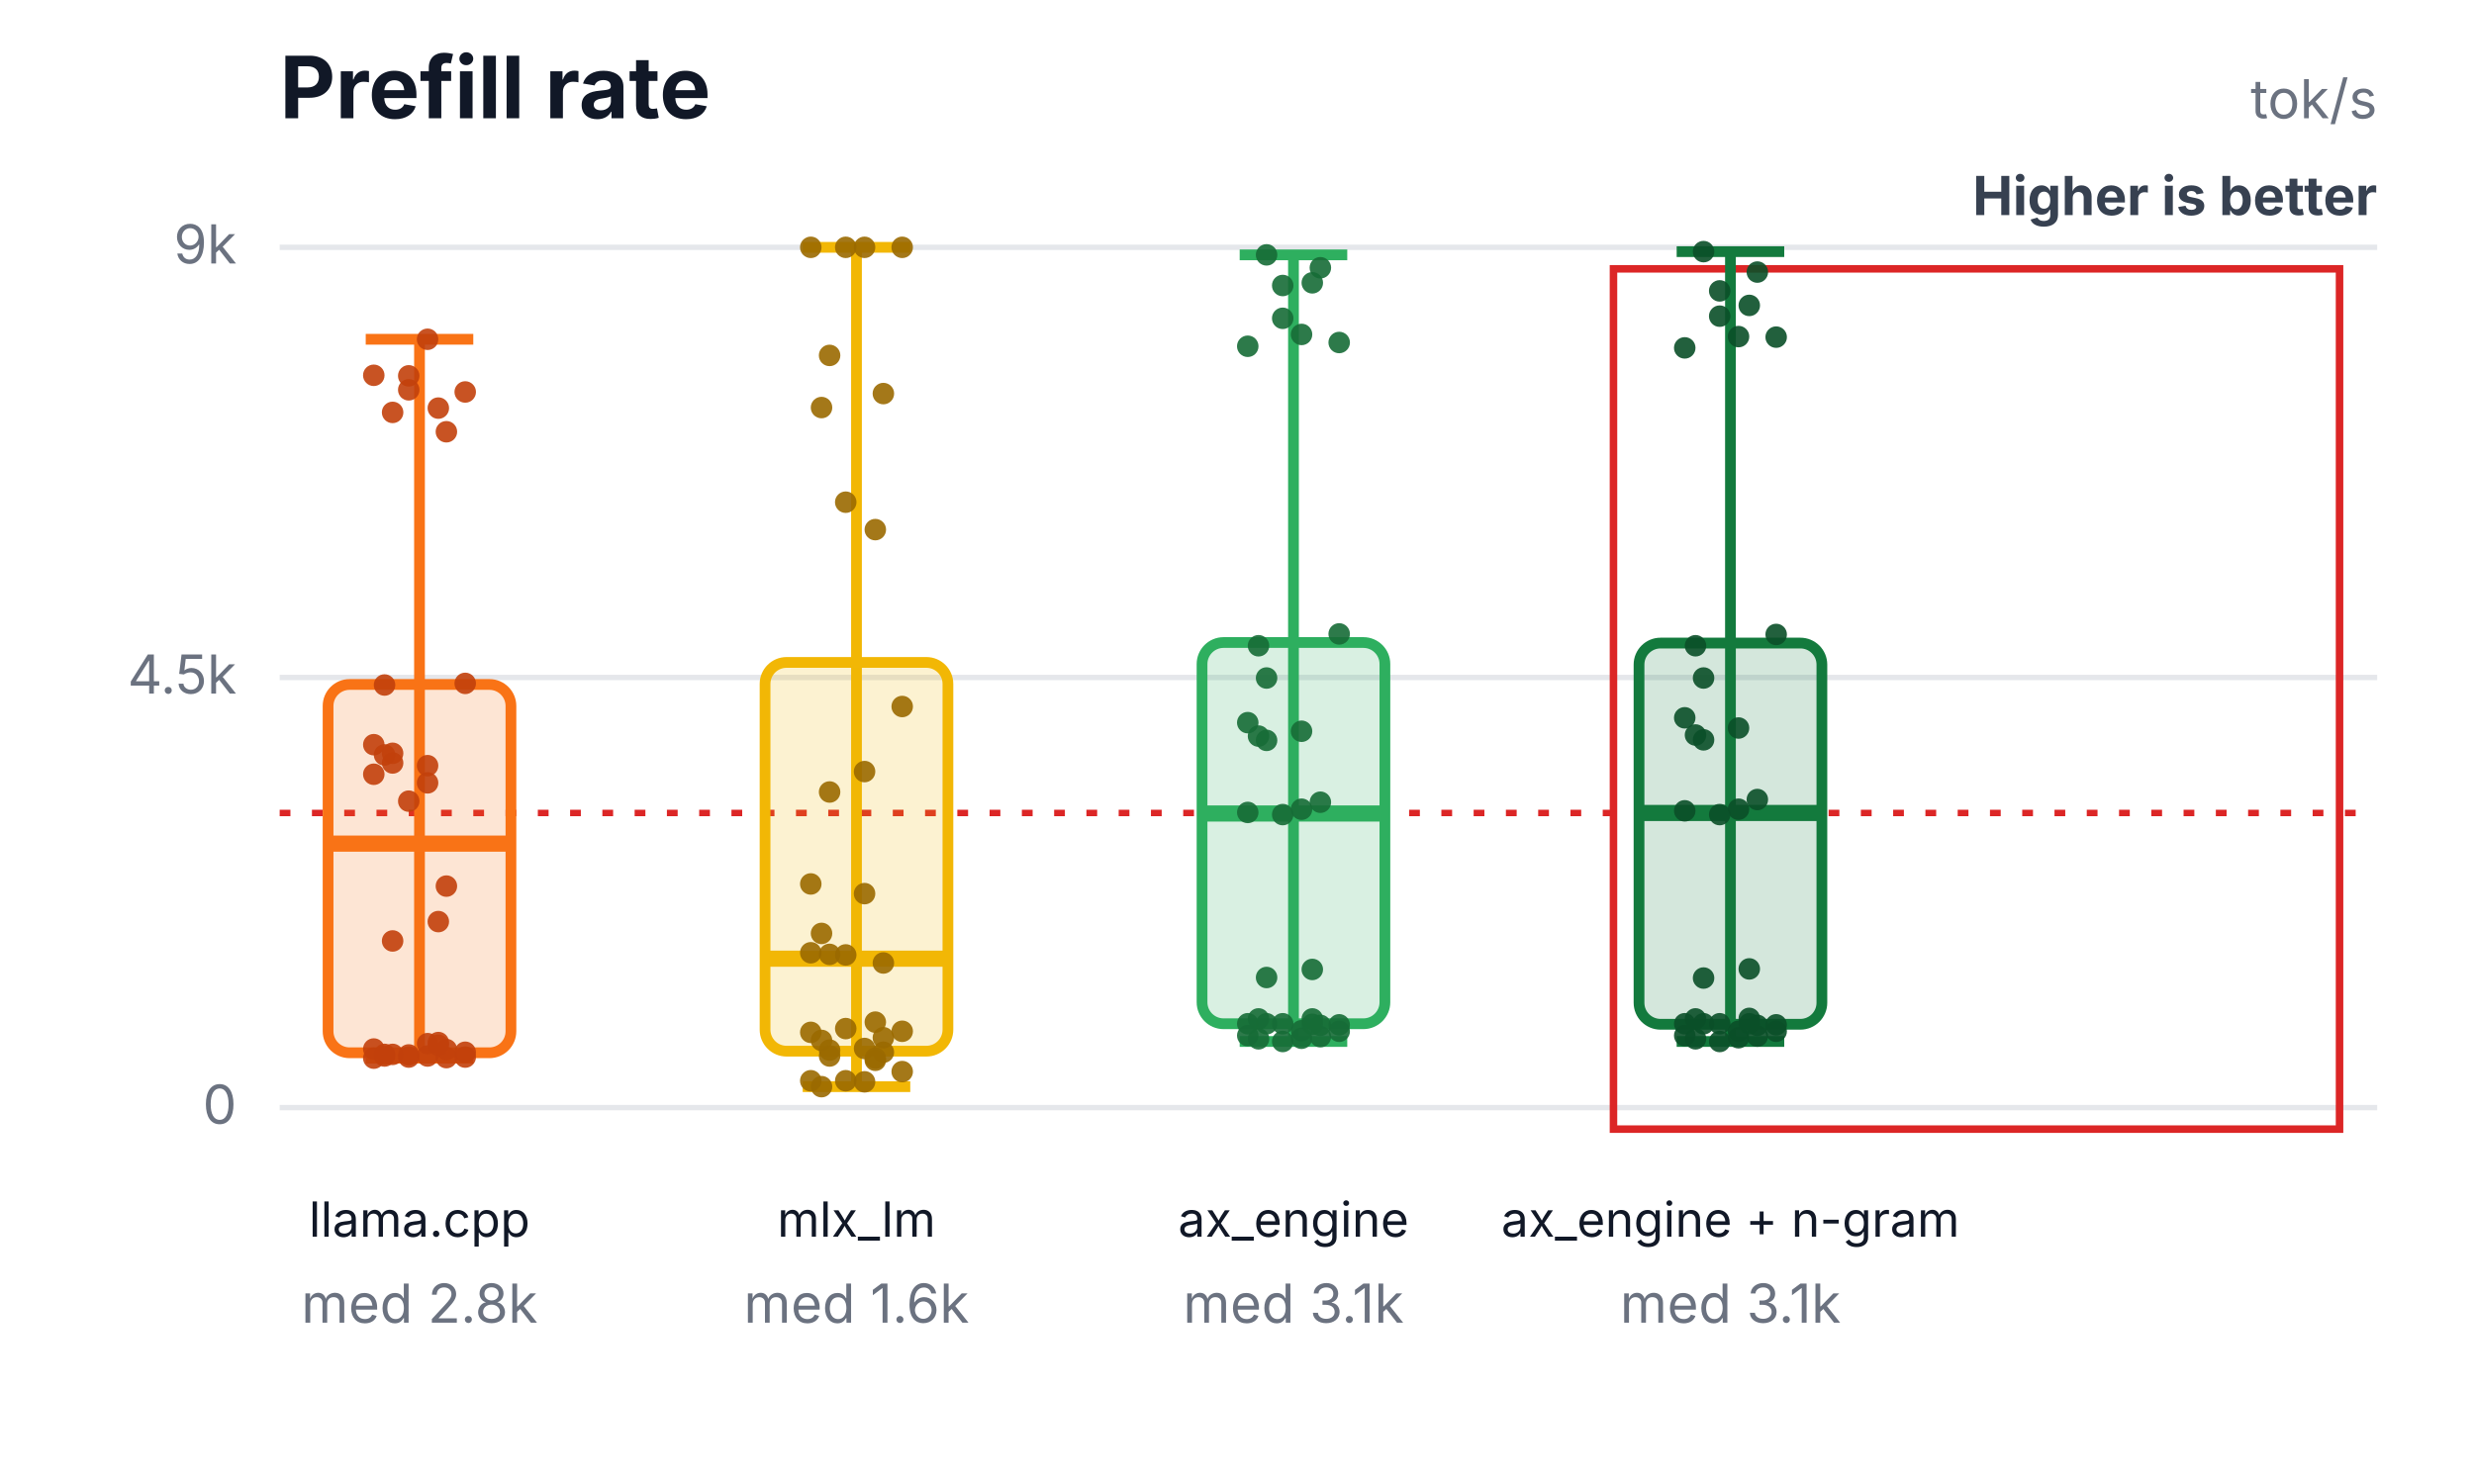
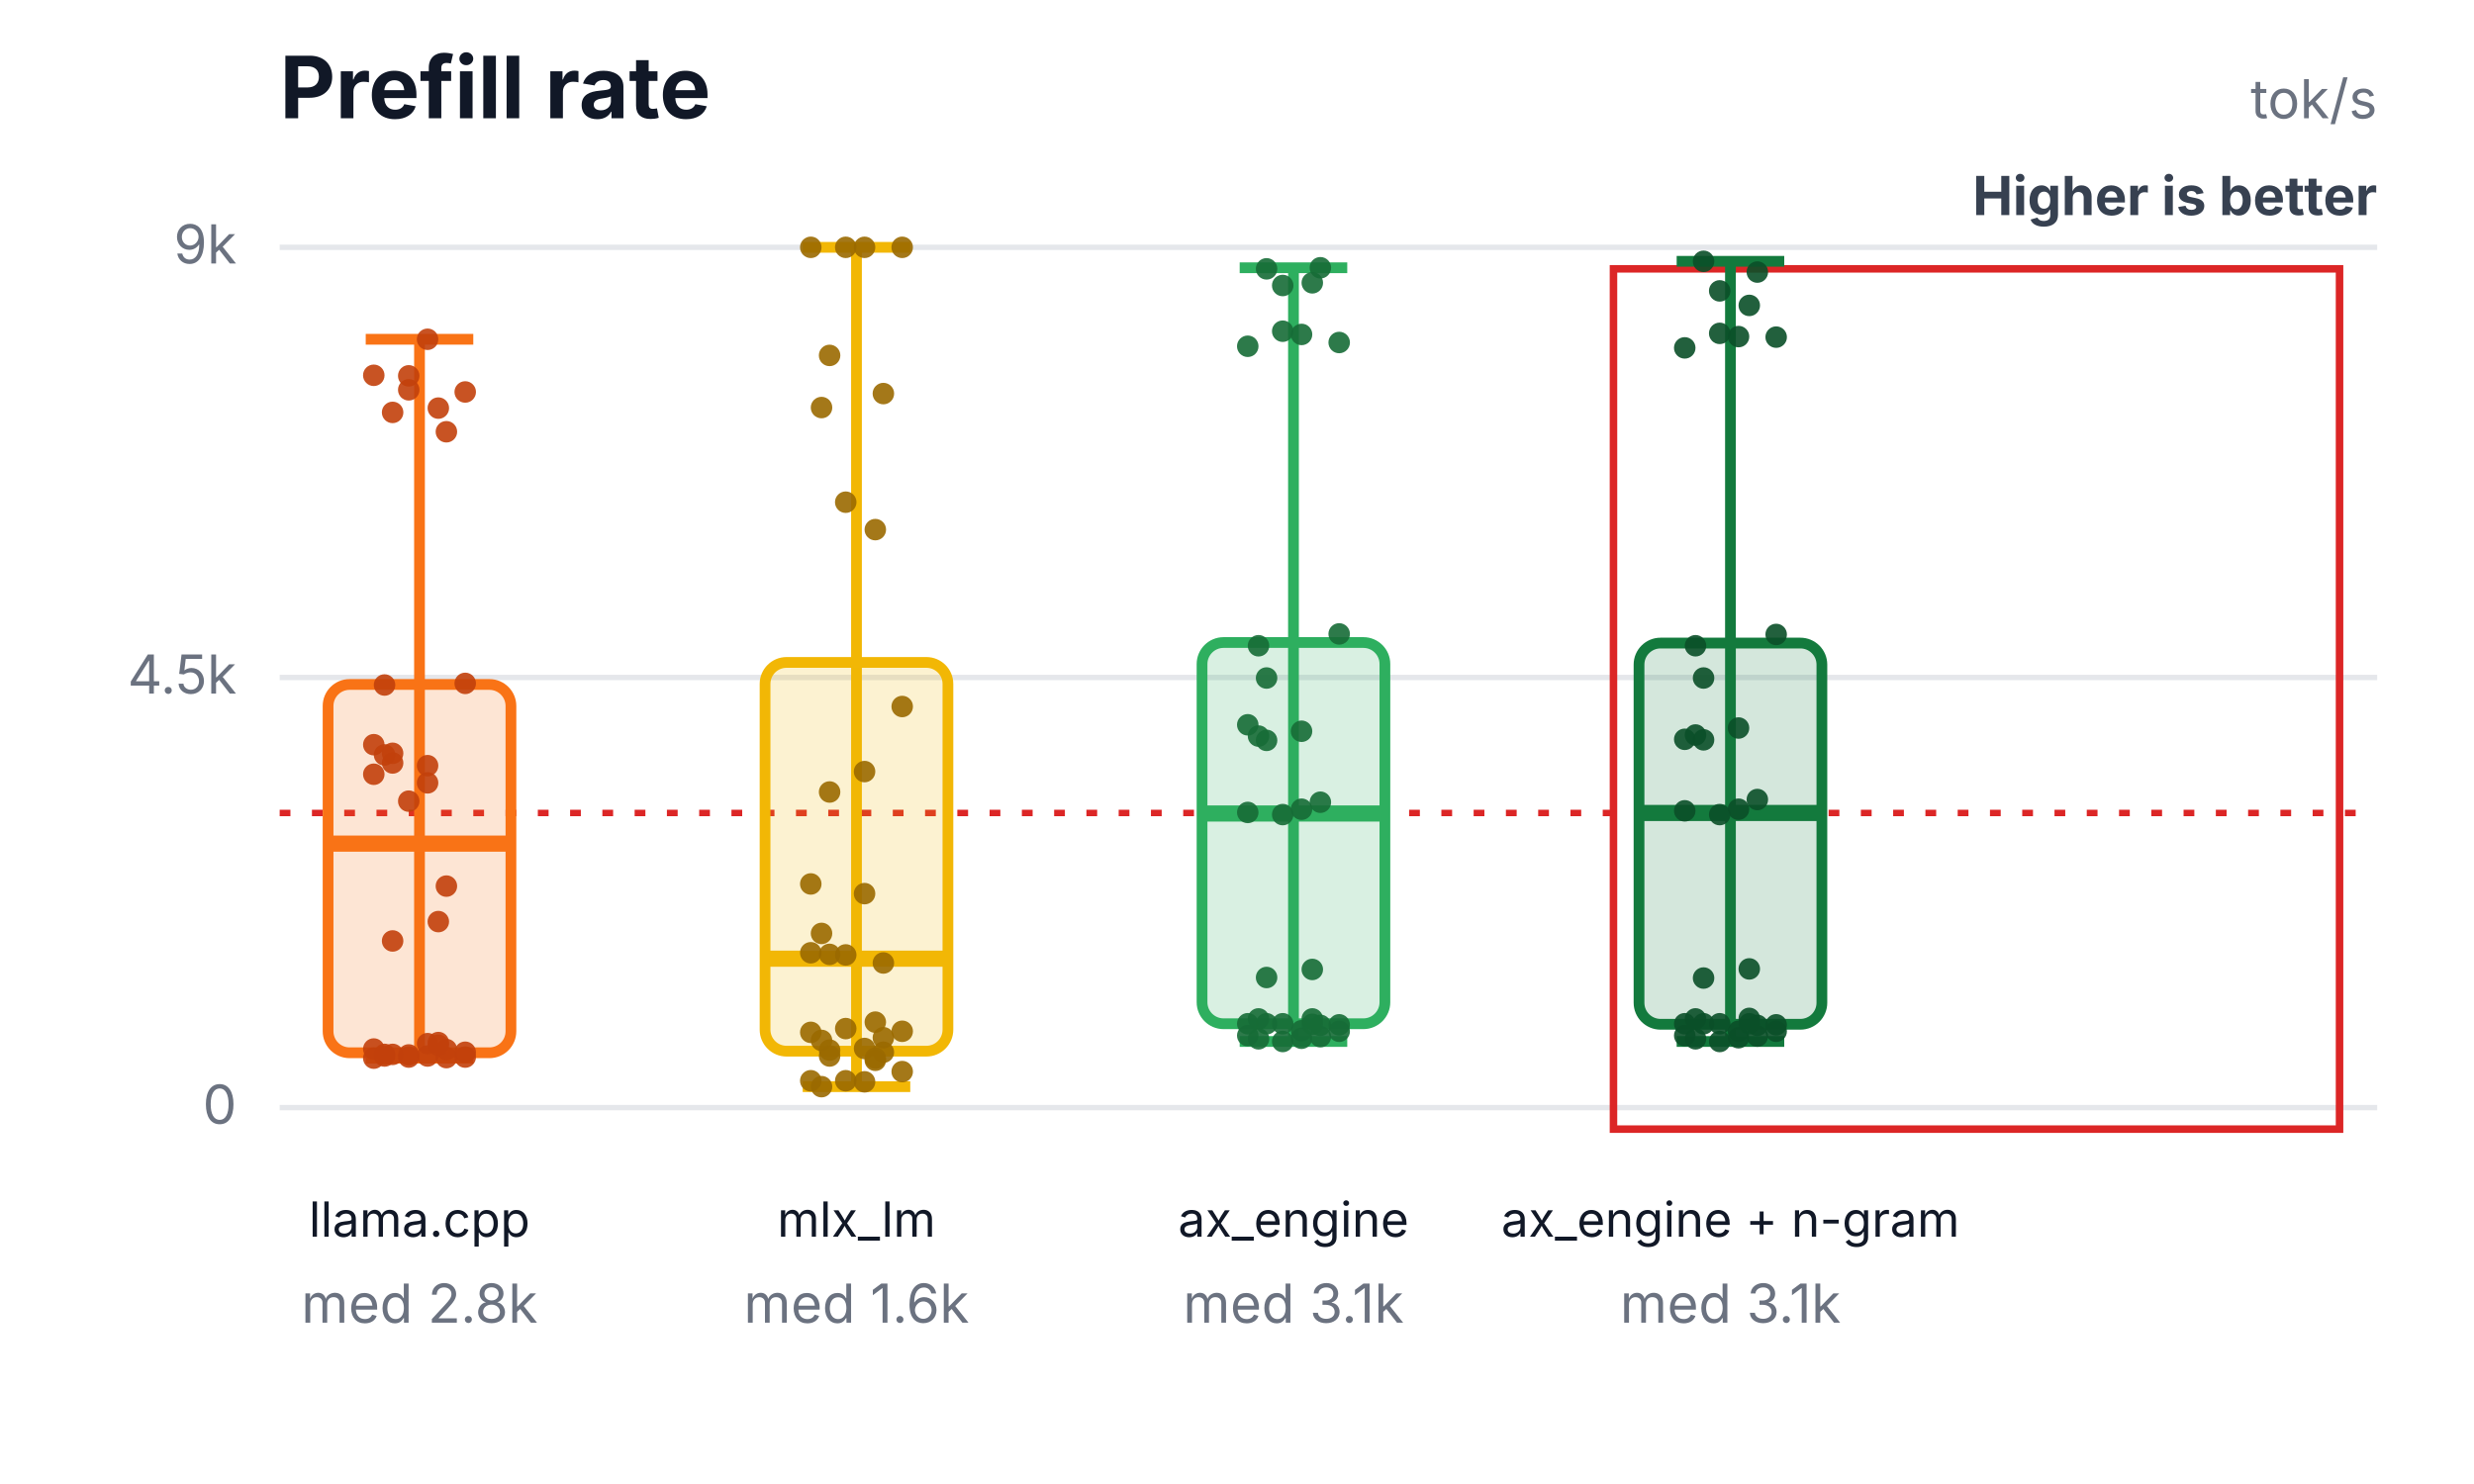
<svg xmlns="http://www.w3.org/2000/svg" width="460" height="276" viewBox="0 0 460 276" role="img" aria-labelledby="title desc">
  <rect width="460" height="276" fill="#ffffff" />
  <text x="52" y="22" font-family="Inter,Segoe UI,Arial,sans-serif" font-size="16" font-weight="700" fill="#111827">Prefill rate</text>
  <text x="442" y="22" text-anchor="end" font-family="Inter,Segoe UI,Arial,sans-serif" font-size="10" fill="#6b7280">tok/s</text>
  <text x="442" y="40" text-anchor="end" font-family="Inter,Segoe UI,Arial,sans-serif" font-size="10" font-weight="700" fill="#374151">Higher is better</text>
  <line x1="52" y1="206.0" x2="442" y2="206.0" stroke="#e5e7eb" stroke-width="1" />
  <text x="44" y="209.0" text-anchor="end" font-family="Inter,Segoe UI,Arial,sans-serif" font-size="10" fill="#6b7280">0</text>
  <line x1="52" y1="126.0" x2="442" y2="126.0" stroke="#e5e7eb" stroke-width="1" />
  <text x="44" y="129.0" text-anchor="end" font-family="Inter,Segoe UI,Arial,sans-serif" font-size="10" fill="#6b7280">4.5k</text>
  <line x1="52" y1="46.0" x2="442" y2="46.0" stroke="#e5e7eb" stroke-width="1" />
  <text x="44" y="49.0" text-anchor="end" font-family="Inter,Segoe UI,Arial,sans-serif" font-size="10" fill="#6b7280">9k</text>
  <line x1="52" y1="151.2" x2="442" y2="151.2" stroke="#dc2626" stroke-width="1.2" stroke-dasharray="2 4" />
  <rect x="300" y="50" width="135" height="160" fill="none" stroke="#dc2626" stroke-width="1.4" />
  <line x1="78" y1="63.1" x2="78" y2="196.8" stroke="#f97316" stroke-width="2" />
  <line x1="68" y1="63.1" x2="88" y2="63.1" stroke="#f97316" stroke-width="2" />
  <line x1="68" y1="196.8" x2="88" y2="196.8" stroke="#f97316" stroke-width="2" />
  <rect x="61" y="127.3" width="34" height="68.5" rx="4" fill="#f97316" fill-opacity="0.18" stroke="#f97316" stroke-width="2" />
  <line x1="61" y1="156.9" x2="95" y2="156.9" stroke="#f97316" stroke-width="3" />
  <text x="78" y="230" text-anchor="middle" font-family="Inter,Segoe UI,Arial,sans-serif" font-size="9" fill="#111827">llama.cpp</text>
  <text x="78" y="246" text-anchor="middle" font-family="Inter,Segoe UI,Arial,sans-serif" font-size="10" fill="#6b7280">med 2.8k</text>
  <circle cx="69.5" cy="138.5" r="2" fill="#c2410c" fill-opacity="0.9" />
  <circle cx="73" cy="76.7" r="2" fill="#c2410c" fill-opacity="0.9" />
  <circle cx="76" cy="69.9" r="2" fill="#c2410c" fill-opacity="0.9" />
  <circle cx="79.5" cy="145.6" r="2" fill="#c2410c" fill-opacity="0.9" />
  <circle cx="83" cy="80.3" r="2" fill="#c2410c" fill-opacity="0.9" />
  <circle cx="86.5" cy="72.9" r="2" fill="#c2410c" fill-opacity="0.9" />
  <circle cx="71.5" cy="140.4" r="2" fill="#c2410c" fill-opacity="0.9" />
  <circle cx="81.5" cy="75.9" r="2" fill="#c2410c" fill-opacity="0.9" />
  <circle cx="69.5" cy="69.8" r="2" fill="#c2410c" fill-opacity="0.9" />
  <circle cx="73" cy="140.1" r="2" fill="#c2410c" fill-opacity="0.9" />
  <circle cx="76" cy="72.5" r="2" fill="#c2410c" fill-opacity="0.9" />
  <circle cx="79.5" cy="63.1" r="2" fill="#c2410c" fill-opacity="0.9" />
  <circle cx="83" cy="164.8" r="2" fill="#c2410c" fill-opacity="0.9" />
  <circle cx="86.5" cy="127.1" r="2" fill="#c2410c" fill-opacity="0.9" />
  <circle cx="71.5" cy="127.4" r="2" fill="#c2410c" fill-opacity="0.9" />
  <circle cx="81.5" cy="171.4" r="2" fill="#c2410c" fill-opacity="0.9" />
  <circle cx="69.5" cy="144.0" r="2" fill="#c2410c" fill-opacity="0.9" />
  <circle cx="73" cy="141.9" r="2" fill="#c2410c" fill-opacity="0.9" />
  <circle cx="76" cy="196.6" r="2" fill="#c2410c" fill-opacity="0.9" />
  <circle cx="79.5" cy="194.1" r="2" fill="#c2410c" fill-opacity="0.9" />
  <circle cx="83" cy="196.7" r="2" fill="#c2410c" fill-opacity="0.9" />
  <circle cx="86.5" cy="196.6" r="2" fill="#c2410c" fill-opacity="0.9" />
  <circle cx="71.5" cy="196.4" r="2" fill="#c2410c" fill-opacity="0.9" />
  <circle cx="81.5" cy="193.9" r="2" fill="#c2410c" fill-opacity="0.9" />
  <circle cx="69.5" cy="196.8" r="2" fill="#c2410c" fill-opacity="0.9" />
  <circle cx="73" cy="196.1" r="2" fill="#c2410c" fill-opacity="0.9" />
  <circle cx="76" cy="196.2" r="2" fill="#c2410c" fill-opacity="0.9" />
  <circle cx="79.5" cy="196.4" r="2" fill="#c2410c" fill-opacity="0.9" />
  <circle cx="83" cy="195.2" r="2" fill="#c2410c" fill-opacity="0.9" />
  <circle cx="86.5" cy="195.7" r="2" fill="#c2410c" fill-opacity="0.9" />
  <circle cx="71.5" cy="196.1" r="2" fill="#c2410c" fill-opacity="0.9" />
  <circle cx="81.5" cy="194.4" r="2" fill="#c2410c" fill-opacity="0.9" />
  <circle cx="69.5" cy="195.1" r="2" fill="#c2410c" fill-opacity="0.9" />
  <circle cx="73" cy="175.0" r="2" fill="#c2410c" fill-opacity="0.9" />
  <circle cx="76" cy="149.0" r="2" fill="#c2410c" fill-opacity="0.9" />
  <circle cx="79.5" cy="142.4" r="2" fill="#c2410c" fill-opacity="0.9" />
  <line x1="159.25" y1="46.0" x2="159.25" y2="202.1" stroke="#f2b705" stroke-width="2" />
  <line x1="149.25" y1="46.0" x2="169.25" y2="46.0" stroke="#f2b705" stroke-width="2" />
  <line x1="149.25" y1="202.1" x2="169.25" y2="202.1" stroke="#f2b705" stroke-width="2" />
  <rect x="142.25" y="123.2" width="34" height="72.3" rx="4" fill="#f2b705" fill-opacity="0.18" stroke="#f2b705" stroke-width="2" />
  <line x1="142.25" y1="178.3" x2="176.25" y2="178.3" stroke="#f2b705" stroke-width="3" />
  <text x="159.25" y="230" text-anchor="middle" font-family="Inter,Segoe UI,Arial,sans-serif" font-size="9" fill="#111827">mlx_lm</text>
  <text x="159.25" y="246" text-anchor="middle" font-family="Inter,Segoe UI,Arial,sans-serif" font-size="10" fill="#6b7280">med 1.6k</text>
  <circle cx="150.75" cy="164.4" r="2" fill="#9a6a00" fill-opacity="0.9" />
  <circle cx="154.25" cy="66.1" r="2" fill="#9a6a00" fill-opacity="0.9" />
  <circle cx="157.25" cy="46.0" r="2" fill="#9a6a00" fill-opacity="0.9" />
  <circle cx="160.75" cy="166.2" r="2" fill="#9a6a00" fill-opacity="0.9" />
  <circle cx="164.25" cy="73.2" r="2" fill="#9a6a00" fill-opacity="0.9" />
  <circle cx="167.75" cy="46.0" r="2" fill="#9a6a00" fill-opacity="0.9" />
  <circle cx="152.75" cy="173.6" r="2" fill="#9a6a00" fill-opacity="0.9" />
  <circle cx="162.75" cy="98.5" r="2" fill="#9a6a00" fill-opacity="0.9" />
  <circle cx="150.75" cy="46.0" r="2" fill="#9a6a00" fill-opacity="0.9" />
  <circle cx="154.25" cy="177.5" r="2" fill="#9a6a00" fill-opacity="0.9" />
  <circle cx="157.25" cy="93.4" r="2" fill="#9a6a00" fill-opacity="0.9" />
  <circle cx="160.75" cy="46.0" r="2" fill="#9a6a00" fill-opacity="0.9" />
  <circle cx="164.25" cy="179.1" r="2" fill="#9a6a00" fill-opacity="0.9" />
  <circle cx="167.75" cy="131.4" r="2" fill="#9a6a00" fill-opacity="0.9" />
  <circle cx="152.75" cy="75.8" r="2" fill="#9a6a00" fill-opacity="0.9" />
  <circle cx="162.75" cy="197.2" r="2" fill="#9a6a00" fill-opacity="0.9" />
  <circle cx="150.75" cy="177.2" r="2" fill="#9a6a00" fill-opacity="0.9" />
  <circle cx="154.25" cy="147.3" r="2" fill="#9a6a00" fill-opacity="0.9" />
  <circle cx="157.25" cy="201.0" r="2" fill="#9a6a00" fill-opacity="0.9" />
  <circle cx="160.75" cy="195.0" r="2" fill="#9a6a00" fill-opacity="0.9" />
  <circle cx="164.25" cy="193.0" r="2" fill="#9a6a00" fill-opacity="0.9" />
  <circle cx="167.75" cy="199.3" r="2" fill="#9a6a00" fill-opacity="0.9" />
  <circle cx="152.75" cy="193.5" r="2" fill="#9a6a00" fill-opacity="0.9" />
  <circle cx="162.75" cy="190.1" r="2" fill="#9a6a00" fill-opacity="0.9" />
  <circle cx="150.75" cy="201.0" r="2" fill="#9a6a00" fill-opacity="0.9" />
  <circle cx="154.25" cy="195.3" r="2" fill="#9a6a00" fill-opacity="0.9" />
  <circle cx="157.25" cy="191.3" r="2" fill="#9a6a00" fill-opacity="0.9" />
  <circle cx="160.75" cy="201.2" r="2" fill="#9a6a00" fill-opacity="0.9" />
  <circle cx="164.25" cy="195.7" r="2" fill="#9a6a00" fill-opacity="0.9" />
  <circle cx="167.75" cy="191.8" r="2" fill="#9a6a00" fill-opacity="0.9" />
  <circle cx="152.75" cy="202.1" r="2" fill="#9a6a00" fill-opacity="0.9" />
  <circle cx="162.75" cy="196.8" r="2" fill="#9a6a00" fill-opacity="0.9" />
  <circle cx="150.75" cy="192.0" r="2" fill="#9a6a00" fill-opacity="0.9" />
  <circle cx="154.25" cy="196.4" r="2" fill="#9a6a00" fill-opacity="0.9" />
  <circle cx="157.25" cy="177.6" r="2" fill="#9a6a00" fill-opacity="0.9" />
  <circle cx="160.75" cy="143.5" r="2" fill="#9a6a00" fill-opacity="0.9" />
-   <line x1="240.5" y1="47.4" x2="240.5" y2="193.7" stroke="#2eaf5f" stroke-width="2" />
-   <line x1="230.5" y1="47.4" x2="250.5" y2="47.4" stroke="#2eaf5f" stroke-width="2" />
+   <line x1="240.5" y1="49.8" x2="240.5" y2="193.7" stroke="#2eaf5f" stroke-width="2" />
+   <line x1="230.5" y1="49.8" x2="250.5" y2="49.8" stroke="#2eaf5f" stroke-width="2" />
  <line x1="230.5" y1="193.7" x2="250.5" y2="193.7" stroke="#2eaf5f" stroke-width="2" />
  <rect x="223.5" y="119.5" width="34" height="70.9" rx="4" fill="#2eaf5f" fill-opacity="0.18" stroke="#2eaf5f" stroke-width="2" />
  <line x1="223.5" y1="151.3" x2="257.5" y2="151.3" stroke="#2eaf5f" stroke-width="3" />
  <text x="240.5" y="230" text-anchor="middle" font-family="Inter,Segoe UI,Arial,sans-serif" font-size="9" fill="#111827">ax_engine</text>
  <text x="240.5" y="246" text-anchor="middle" font-family="Inter,Segoe UI,Arial,sans-serif" font-size="10" fill="#6b7280">med 3.1k</text>
-   <circle cx="232" cy="134.4" r="2" fill="#176c37" fill-opacity="0.9" />
-   <circle cx="235.5" cy="47.4" r="2" fill="#176c37" fill-opacity="0.9" />
-   <circle cx="238.5" cy="59.2" r="2" fill="#176c37" fill-opacity="0.9" />
+   <circle cx="232" cy="134.8" r="2" fill="#176c37" fill-opacity="0.9" />
+   <circle cx="235.5" cy="50.0" r="2" fill="#176c37" fill-opacity="0.9" />
+   <circle cx="238.5" cy="61.6" r="2" fill="#176c37" fill-opacity="0.9" />
  <circle cx="242" cy="136.0" r="2" fill="#176c37" fill-opacity="0.9" />
  <circle cx="245.5" cy="49.8" r="2" fill="#176c37" fill-opacity="0.9" />
  <circle cx="249" cy="63.7" r="2" fill="#176c37" fill-opacity="0.9" />
  <circle cx="234" cy="136.9" r="2" fill="#176c37" fill-opacity="0.9" />
  <circle cx="244" cy="52.6" r="2" fill="#176c37" fill-opacity="0.9" />
  <circle cx="232" cy="64.4" r="2" fill="#176c37" fill-opacity="0.9" />
  <circle cx="235.5" cy="137.7" r="2" fill="#176c37" fill-opacity="0.9" />
  <circle cx="238.5" cy="53.1" r="2" fill="#176c37" fill-opacity="0.9" />
  <circle cx="242" cy="62.2" r="2" fill="#176c37" fill-opacity="0.9" />
  <circle cx="245.5" cy="149.2" r="2" fill="#176c37" fill-opacity="0.9" />
  <circle cx="249" cy="117.9" r="2" fill="#176c37" fill-opacity="0.9" />
  <circle cx="234" cy="120.1" r="2" fill="#176c37" fill-opacity="0.9" />
  <circle cx="244" cy="180.3" r="2" fill="#176c37" fill-opacity="0.9" />
  <circle cx="232" cy="151.1" r="2" fill="#176c37" fill-opacity="0.9" />
  <circle cx="235.5" cy="126.1" r="2" fill="#176c37" fill-opacity="0.9" />
  <circle cx="238.5" cy="193.7" r="2" fill="#176c37" fill-opacity="0.9" />
  <circle cx="242" cy="191.7" r="2" fill="#176c37" fill-opacity="0.9" />
  <circle cx="245.5" cy="192.8" r="2" fill="#176c37" fill-opacity="0.9" />
  <circle cx="249" cy="191.8" r="2" fill="#176c37" fill-opacity="0.9" />
  <circle cx="234" cy="189.5" r="2" fill="#176c37" fill-opacity="0.9" />
  <circle cx="244" cy="189.5" r="2" fill="#176c37" fill-opacity="0.9" />
  <circle cx="232" cy="192.6" r="2" fill="#176c37" fill-opacity="0.9" />
  <circle cx="235.5" cy="190.4" r="2" fill="#176c37" fill-opacity="0.9" />
  <circle cx="238.5" cy="190.4" r="2" fill="#176c37" fill-opacity="0.9" />
  <circle cx="242" cy="193.1" r="2" fill="#176c37" fill-opacity="0.9" />
  <circle cx="245.5" cy="190.7" r="2" fill="#176c37" fill-opacity="0.9" />
  <circle cx="249" cy="190.6" r="2" fill="#176c37" fill-opacity="0.9" />
  <circle cx="234" cy="193.2" r="2" fill="#176c37" fill-opacity="0.9" />
  <circle cx="244" cy="190.5" r="2" fill="#176c37" fill-opacity="0.9" />
  <circle cx="232" cy="190.4" r="2" fill="#176c37" fill-opacity="0.9" />
  <circle cx="235.5" cy="181.8" r="2" fill="#176c37" fill-opacity="0.9" />
  <circle cx="238.5" cy="151.5" r="2" fill="#176c37" fill-opacity="0.9" />
  <circle cx="242" cy="150.5" r="2" fill="#176c37" fill-opacity="0.9" />
-   <line x1="321.75" y1="46.8" x2="321.75" y2="193.7" stroke="#137a3d" stroke-width="2" />
-   <line x1="311.75" y1="46.8" x2="331.75" y2="46.8" stroke="#137a3d" stroke-width="2" />
+   <line x1="321.75" y1="48.6" x2="321.75" y2="193.7" stroke="#137a3d" stroke-width="2" />
+   <line x1="311.75" y1="48.6" x2="331.75" y2="48.6" stroke="#137a3d" stroke-width="2" />
  <line x1="311.75" y1="193.7" x2="331.75" y2="193.7" stroke="#137a3d" stroke-width="2" />
  <rect x="304.75" y="119.6" width="34" height="70.9" rx="4" fill="#137a3d" fill-opacity="0.18" stroke="#137a3d" stroke-width="2" />
  <line x1="304.75" y1="151.2" x2="338.75" y2="151.2" stroke="#137a3d" stroke-width="3" />
  <text x="321.75" y="230" text-anchor="middle" font-family="Inter,Segoe UI,Arial,sans-serif" font-size="9" fill="#111827">ax_engine + n-gram</text>
  <text x="321.75" y="246" text-anchor="middle" font-family="Inter,Segoe UI,Arial,sans-serif" font-size="10" fill="#6b7280">med 3.1k</text>
-   <circle cx="313.25" cy="133.5" r="2" fill="#0b4f28" fill-opacity="0.9" />
-   <circle cx="316.75" cy="46.8" r="2" fill="#0b4f28" fill-opacity="0.9" />
-   <circle cx="319.75" cy="58.8" r="2" fill="#0b4f28" fill-opacity="0.9" />
+   <circle cx="313.25" cy="137.5" r="2" fill="#0b4f28" fill-opacity="0.9" />
+   <circle cx="316.75" cy="48.6" r="2" fill="#0b4f28" fill-opacity="0.9" />
+   <circle cx="319.75" cy="62.0" r="2" fill="#0b4f28" fill-opacity="0.9" />
  <circle cx="323.25" cy="135.4" r="2" fill="#0b4f28" fill-opacity="0.9" />
  <circle cx="326.75" cy="50.6" r="2" fill="#0b4f28" fill-opacity="0.9" />
  <circle cx="330.25" cy="62.7" r="2" fill="#0b4f28" fill-opacity="0.9" />
  <circle cx="315.25" cy="136.7" r="2" fill="#0b4f28" fill-opacity="0.9" />
  <circle cx="325.25" cy="56.8" r="2" fill="#0b4f28" fill-opacity="0.9" />
  <circle cx="313.25" cy="64.7" r="2" fill="#0b4f28" fill-opacity="0.9" />
  <circle cx="316.75" cy="137.6" r="2" fill="#0b4f28" fill-opacity="0.9" />
  <circle cx="319.75" cy="54.1" r="2" fill="#0b4f28" fill-opacity="0.9" />
  <circle cx="323.25" cy="62.6" r="2" fill="#0b4f28" fill-opacity="0.9" />
  <circle cx="326.75" cy="148.7" r="2" fill="#0b4f28" fill-opacity="0.9" />
  <circle cx="330.25" cy="118.0" r="2" fill="#0b4f28" fill-opacity="0.9" />
  <circle cx="315.25" cy="120.1" r="2" fill="#0b4f28" fill-opacity="0.9" />
  <circle cx="325.25" cy="180.2" r="2" fill="#0b4f28" fill-opacity="0.9" />
  <circle cx="313.25" cy="150.8" r="2" fill="#0b4f28" fill-opacity="0.9" />
  <circle cx="316.75" cy="126.1" r="2" fill="#0b4f28" fill-opacity="0.9" />
  <circle cx="319.75" cy="193.7" r="2" fill="#0b4f28" fill-opacity="0.9" />
  <circle cx="323.25" cy="191.8" r="2" fill="#0b4f28" fill-opacity="0.9" />
  <circle cx="326.75" cy="192.7" r="2" fill="#0b4f28" fill-opacity="0.9" />
  <circle cx="330.25" cy="191.8" r="2" fill="#0b4f28" fill-opacity="0.9" />
  <circle cx="315.25" cy="189.5" r="2" fill="#0b4f28" fill-opacity="0.9" />
  <circle cx="325.25" cy="189.4" r="2" fill="#0b4f28" fill-opacity="0.9" />
  <circle cx="313.25" cy="192.6" r="2" fill="#0b4f28" fill-opacity="0.9" />
  <circle cx="316.75" cy="190.4" r="2" fill="#0b4f28" fill-opacity="0.9" />
  <circle cx="319.75" cy="190.4" r="2" fill="#0b4f28" fill-opacity="0.9" />
  <circle cx="323.25" cy="193.0" r="2" fill="#0b4f28" fill-opacity="0.9" />
  <circle cx="326.75" cy="190.7" r="2" fill="#0b4f28" fill-opacity="0.9" />
  <circle cx="330.25" cy="190.6" r="2" fill="#0b4f28" fill-opacity="0.9" />
  <circle cx="315.25" cy="193.2" r="2" fill="#0b4f28" fill-opacity="0.9" />
  <circle cx="325.25" cy="190.4" r="2" fill="#0b4f28" fill-opacity="0.9" />
  <circle cx="313.25" cy="190.4" r="2" fill="#0b4f28" fill-opacity="0.9" />
  <circle cx="316.75" cy="181.9" r="2" fill="#0b4f28" fill-opacity="0.9" />
  <circle cx="319.75" cy="151.5" r="2" fill="#0b4f28" fill-opacity="0.9" />
  <circle cx="323.25" cy="150.5" r="2" fill="#0b4f28" fill-opacity="0.9" />
</svg>
